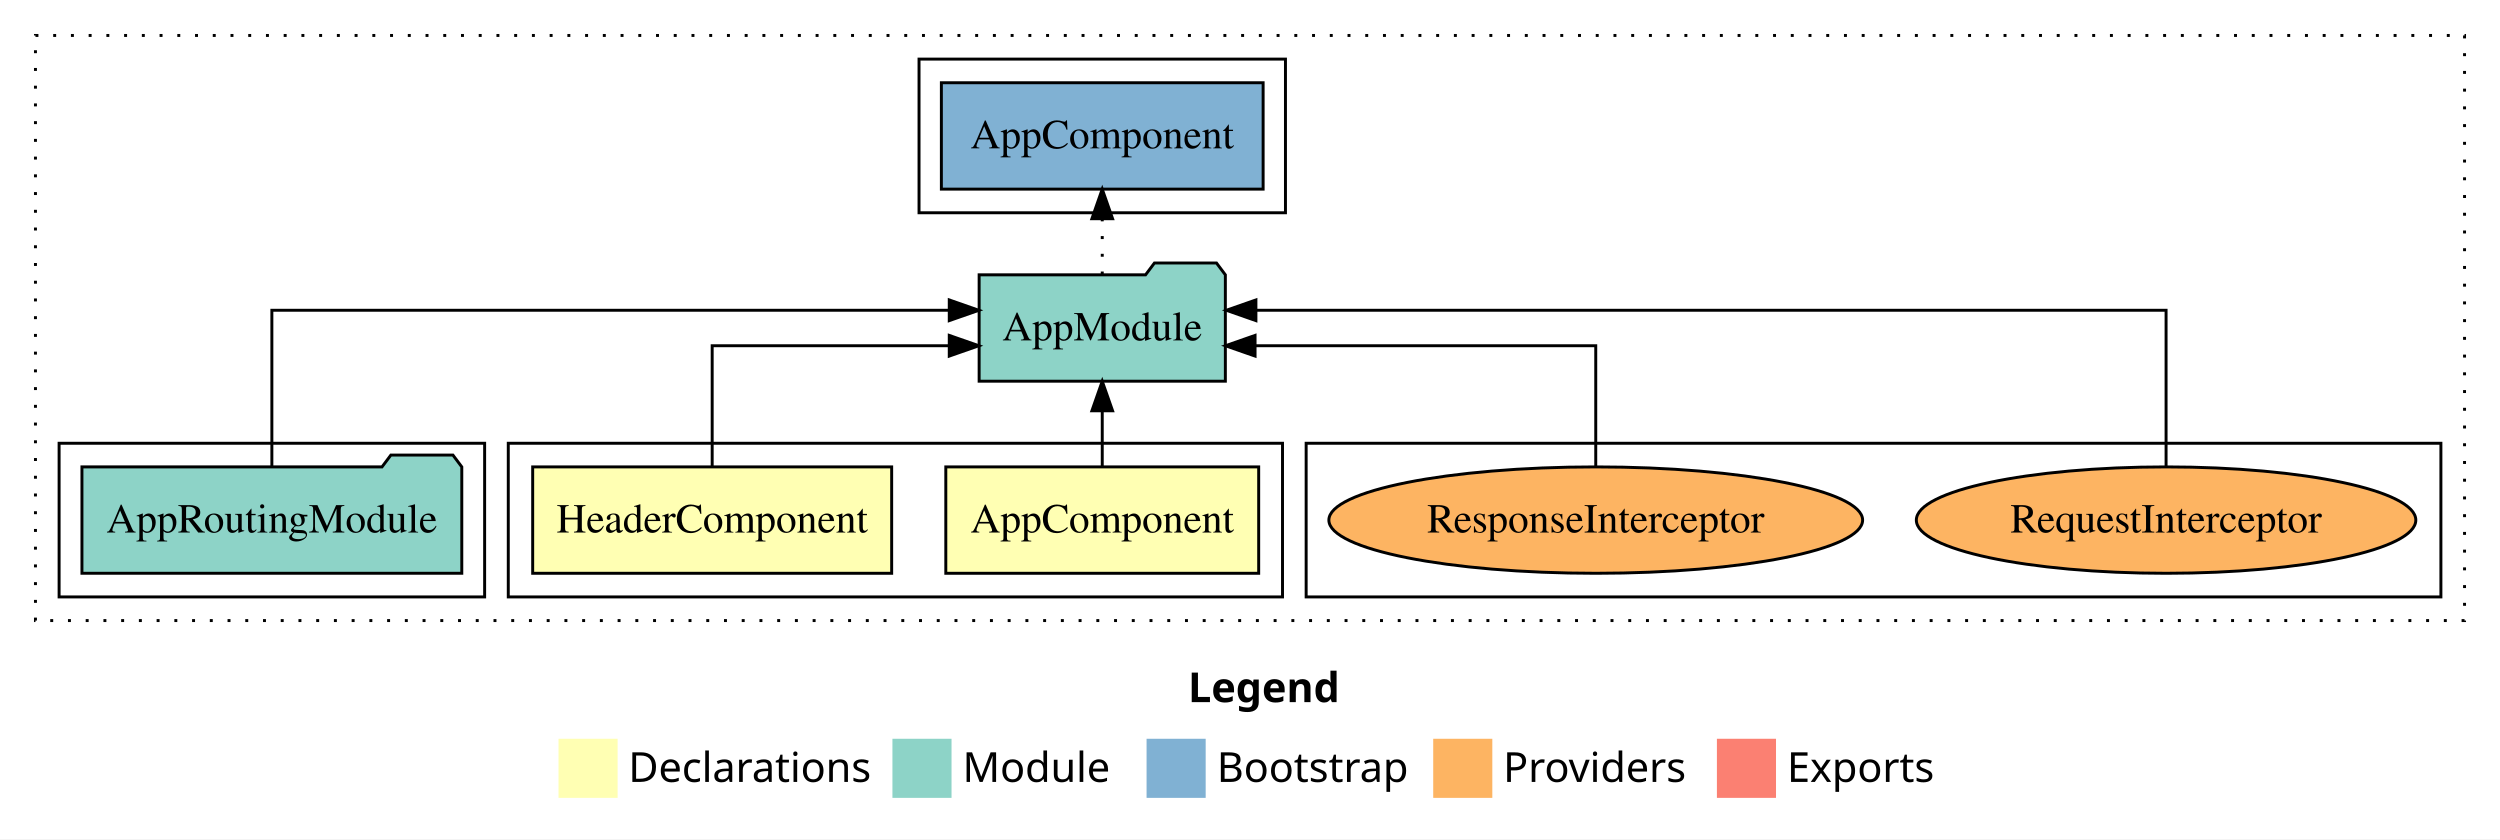
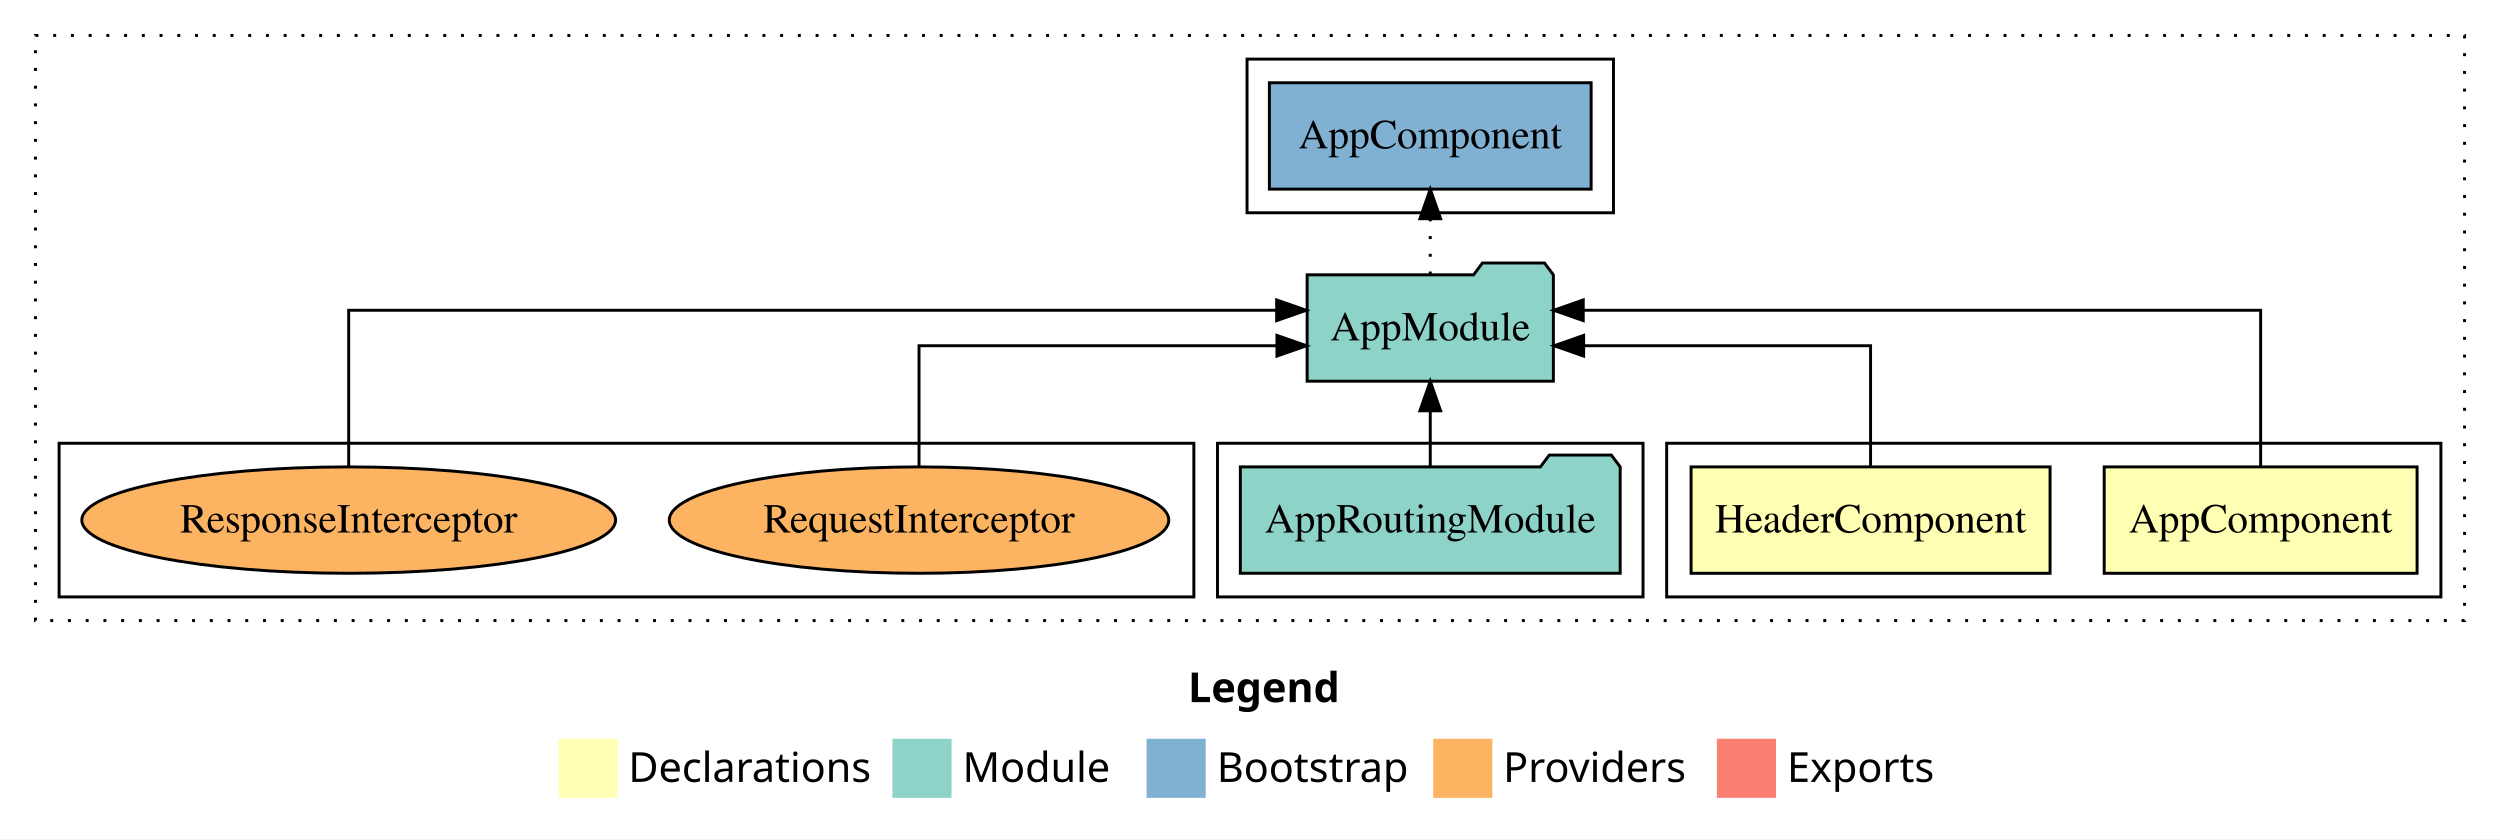
<svg xmlns="http://www.w3.org/2000/svg" width="846pt" height="284pt" viewBox="0.00 0.00 846.00 284.00">
  <g id="graph0" class="graph" transform="scale(1 1) rotate(0) translate(4 280)">
    <polygon fill="white" stroke="transparent" points="-4,4 -4,-280 842,-280 842,4 -4,4" />
    <text text-anchor="start" x="398.01" y="-42.4" font-family="sans-serif" font-weight="bold" font-size="14.00">Legend</text>
    <polygon fill="#ffffb3" stroke="transparent" points="185,-10 185,-30 205,-30 205,-10 185,-10" />
    <text text-anchor="start" x="208.63" y="-15.4" font-family="sans-serif" font-size="14.00">  Declarations</text>
    <polygon fill="#8dd3c7" stroke="transparent" points="298,-10 298,-30 318,-30 318,-10 298,-10" />
    <text text-anchor="start" x="321.73" y="-15.4" font-family="sans-serif" font-size="14.00">  Module</text>
    <polygon fill="#80b1d3" stroke="transparent" points="384,-10 384,-30 404,-30 404,-10 384,-10" />
    <text text-anchor="start" x="407.78" y="-15.4" font-family="sans-serif" font-size="14.00">  Bootstrap</text>
    <polygon fill="#fdb462" stroke="transparent" points="481,-10 481,-30 501,-30 501,-10 481,-10" />
    <text text-anchor="start" x="504.67" y="-15.4" font-family="sans-serif" font-size="14.00">  Providers</text>
    <polygon fill="#fb8072" stroke="transparent" points="577,-10 577,-30 597,-30 597,-10 577,-10" />
    <text text-anchor="start" x="600.73" y="-15.4" font-family="sans-serif" font-size="14.00">  Exports</text>
    <g id="clust1" class="cluster">
      <polygon fill="none" stroke="black" stroke-dasharray="1,5" points="8,-70 8,-268 830,-268 830,-70 8,-70" />
    </g>
-     <g id="clust8" class="cluster">
-       <polygon fill="none" stroke="black" points="438,-78 438,-130 822,-130 822,-78 438,-78" />
-     </g>
    <g id="clust2" class="cluster">
-       <polygon fill="none" stroke="black" points="168,-78 168,-130 430,-130 430,-78 168,-78" />
+       <polygon fill="none" stroke="black" points="560,-78 560,-130 822,-130 822,-78 560,-78" />
    </g>
    <g id="clust5" class="cluster">
-       <polygon fill="none" stroke="black" points="16,-78 16,-130 160,-130 160,-78 16,-78" />
+       <polygon fill="none" stroke="black" points="408,-78 408,-130 552,-130 552,-78 408,-78" />
+     </g>
+     <g id="clust8" class="cluster">
+       <polygon fill="none" stroke="black" points="16,-78 16,-130 400,-130 400,-78 16,-78" />
    </g>
    <g id="clust7" class="cluster">
-       <polygon fill="none" stroke="black" points="307,-208 307,-260 431,-260 431,-208 307,-208" />
+       <polygon fill="none" stroke="black" points="418,-208 418,-260 542,-260 542,-208 418,-208" />
    </g>
    <g id="node1" class="node">
-       <polygon fill="#ffffb3" stroke="black" points="421.94,-122 316.06,-122 316.06,-86 421.94,-86 421.94,-122" />
-       <text text-anchor="middle" x="369" y="-99.8" font-family="Times,serif" font-size="14.00">AppComponent</text>
+       <polygon fill="#ffffb3" stroke="black" points="813.94,-122 708.06,-122 708.06,-86 813.94,-86 813.94,-122" />
+       <text text-anchor="middle" x="761" y="-99.8" font-family="Times,serif" font-size="14.00">AppComponent</text>
    </g>
    <g id="node3" class="node">
-       <polygon fill="#8dd3c7" stroke="black" points="410.66,-187 407.66,-191 386.66,-191 383.66,-187 327.34,-187 327.34,-151 410.66,-151 410.66,-187" />
-       <text text-anchor="middle" x="369" y="-164.8" font-family="Times,serif" font-size="14.00">AppModule</text>
+       <polygon fill="#8dd3c7" stroke="black" points="521.66,-187 518.66,-191 497.66,-191 494.66,-187 438.34,-187 438.34,-151 521.66,-151 521.66,-187" />
+       <text text-anchor="middle" x="480" y="-164.8" font-family="Times,serif" font-size="14.00">AppModule</text>
    </g>
    <g id="edge1" class="edge">
-       <path fill="none" stroke="black" d="M369,-122.11C369,-122.11 369,-140.99 369,-140.99" />
-       <polygon fill="black" stroke="black" points="365.5,-140.99 369,-150.99 372.5,-140.99 365.5,-140.99" />
+       <path fill="none" stroke="black" d="M761,-122.28C761,-143.32 761,-175 761,-175 761,-175 531.77,-175 531.77,-175" />
+       <polygon fill="black" stroke="black" points="531.77,-171.5 521.77,-175 531.77,-178.5 531.77,-171.5" />
    </g>
    <g id="node2" class="node">
-       <polygon fill="#ffffb3" stroke="black" points="297.74,-122 176.26,-122 176.26,-86 297.74,-86 297.74,-122" />
-       <text text-anchor="middle" x="237" y="-99.8" font-family="Times,serif" font-size="14.00">HeaderComponent</text>
+       <polygon fill="#ffffb3" stroke="black" points="689.74,-122 568.26,-122 568.26,-86 689.74,-86 689.74,-122" />
+       <text text-anchor="middle" x="629" y="-99.8" font-family="Times,serif" font-size="14.00">HeaderComponent</text>
    </g>
    <g id="edge2" class="edge">
-       <path fill="none" stroke="black" d="M237,-122.02C237,-139.37 237,-163 237,-163 237,-163 317.23,-163 317.23,-163" />
-       <polygon fill="black" stroke="black" points="317.23,-166.5 327.23,-163 317.23,-159.5 317.23,-166.5" />
+       <path fill="none" stroke="black" d="M629,-122.02C629,-139.37 629,-163 629,-163 629,-163 531.9,-163 531.9,-163" />
+       <polygon fill="black" stroke="black" points="531.9,-159.5 521.9,-163 531.9,-166.5 531.9,-159.5" />
    </g>
    <g id="node5" class="node">
-       <polygon fill="#80b1d3" stroke="black" points="423.44,-252 314.56,-252 314.56,-216 423.44,-216 423.44,-252" />
-       <text text-anchor="middle" x="369" y="-229.8" font-family="Times,serif" font-size="14.00">AppComponent </text>
+       <polygon fill="#80b1d3" stroke="black" points="534.44,-252 425.56,-252 425.56,-216 534.44,-216 534.44,-252" />
+       <text text-anchor="middle" x="480" y="-229.8" font-family="Times,serif" font-size="14.00">AppComponent </text>
    </g>
    <g id="edge4" class="edge">
-       <path fill="none" stroke="black" stroke-dasharray="1,5" d="M369,-187.11C369,-187.11 369,-205.99 369,-205.99" />
-       <polygon fill="black" stroke="black" points="365.5,-205.99 369,-215.99 372.5,-205.99 365.5,-205.99" />
+       <path fill="none" stroke="black" stroke-dasharray="1,5" d="M480,-187.11C480,-187.11 480,-205.99 480,-205.99" />
+       <polygon fill="black" stroke="black" points="476.5,-205.99 480,-215.99 483.5,-205.99 476.5,-205.99" />
    </g>
    <g id="node4" class="node">
-       <polygon fill="#8dd3c7" stroke="black" points="152.27,-122 149.27,-126 128.27,-126 125.27,-122 23.73,-122 23.73,-86 152.27,-86 152.27,-122" />
-       <text text-anchor="middle" x="88" y="-99.8" font-family="Times,serif" font-size="14.00">AppRoutingModule</text>
+       <polygon fill="#8dd3c7" stroke="black" points="544.27,-122 541.27,-126 520.27,-126 517.27,-122 415.73,-122 415.73,-86 544.27,-86 544.27,-122" />
+       <text text-anchor="middle" x="480" y="-99.8" font-family="Times,serif" font-size="14.00">AppRoutingModule</text>
    </g>
    <g id="edge3" class="edge">
-       <path fill="none" stroke="black" d="M88,-122.28C88,-143.32 88,-175 88,-175 88,-175 317.23,-175 317.23,-175" />
-       <polygon fill="black" stroke="black" points="317.23,-178.5 327.23,-175 317.23,-171.5 317.23,-178.5" />
+       <path fill="none" stroke="black" d="M480,-122.11C480,-122.11 480,-140.99 480,-140.99" />
+       <polygon fill="black" stroke="black" points="476.5,-140.99 480,-150.99 483.5,-140.99 476.5,-140.99" />
    </g>
    <g id="node6" class="node">
-       <ellipse fill="#fdb462" stroke="black" cx="729" cy="-104" rx="84.51" ry="18" />
-       <text text-anchor="middle" x="729" y="-99.8" font-family="Times,serif" font-size="14.00">RequestInterceptor</text>
+       <ellipse fill="#fdb462" stroke="black" cx="307" cy="-104" rx="84.51" ry="18" />
+       <text text-anchor="middle" x="307" y="-99.8" font-family="Times,serif" font-size="14.00">RequestInterceptor</text>
    </g>
    <g id="edge5" class="edge">
-       <path fill="none" stroke="black" d="M729,-122.28C729,-143.32 729,-175 729,-175 729,-175 421,-175 421,-175" />
-       <polygon fill="black" stroke="black" points="421,-171.5 411,-175 421,-178.5 421,-171.5" />
+       <path fill="none" stroke="black" d="M307,-122.02C307,-139.37 307,-163 307,-163 307,-163 428.12,-163 428.12,-163" />
+       <polygon fill="black" stroke="black" points="428.12,-166.5 438.12,-163 428.12,-159.5 428.12,-166.5" />
    </g>
    <g id="node7" class="node">
-       <ellipse fill="#fdb462" stroke="black" cx="536" cy="-104" rx="90.31" ry="18" />
-       <text text-anchor="middle" x="536" y="-99.8" font-family="Times,serif" font-size="14.00">ResponseInterceptor</text>
+       <ellipse fill="#fdb462" stroke="black" cx="114" cy="-104" rx="90.31" ry="18" />
+       <text text-anchor="middle" x="114" y="-99.8" font-family="Times,serif" font-size="14.00">ResponseInterceptor</text>
    </g>
    <g id="edge6" class="edge">
-       <path fill="none" stroke="black" d="M536,-122.02C536,-139.37 536,-163 536,-163 536,-163 420.71,-163 420.71,-163" />
-       <polygon fill="black" stroke="black" points="420.71,-159.5 410.71,-163 420.71,-166.5 420.71,-159.5" />
+       <path fill="none" stroke="black" d="M114,-122.28C114,-143.32 114,-175 114,-175 114,-175 428.02,-175 428.02,-175" />
+       <polygon fill="black" stroke="black" points="428.02,-178.5 438.02,-175 428.02,-171.5 428.02,-178.5" />
    </g>
  </g>
</svg>
